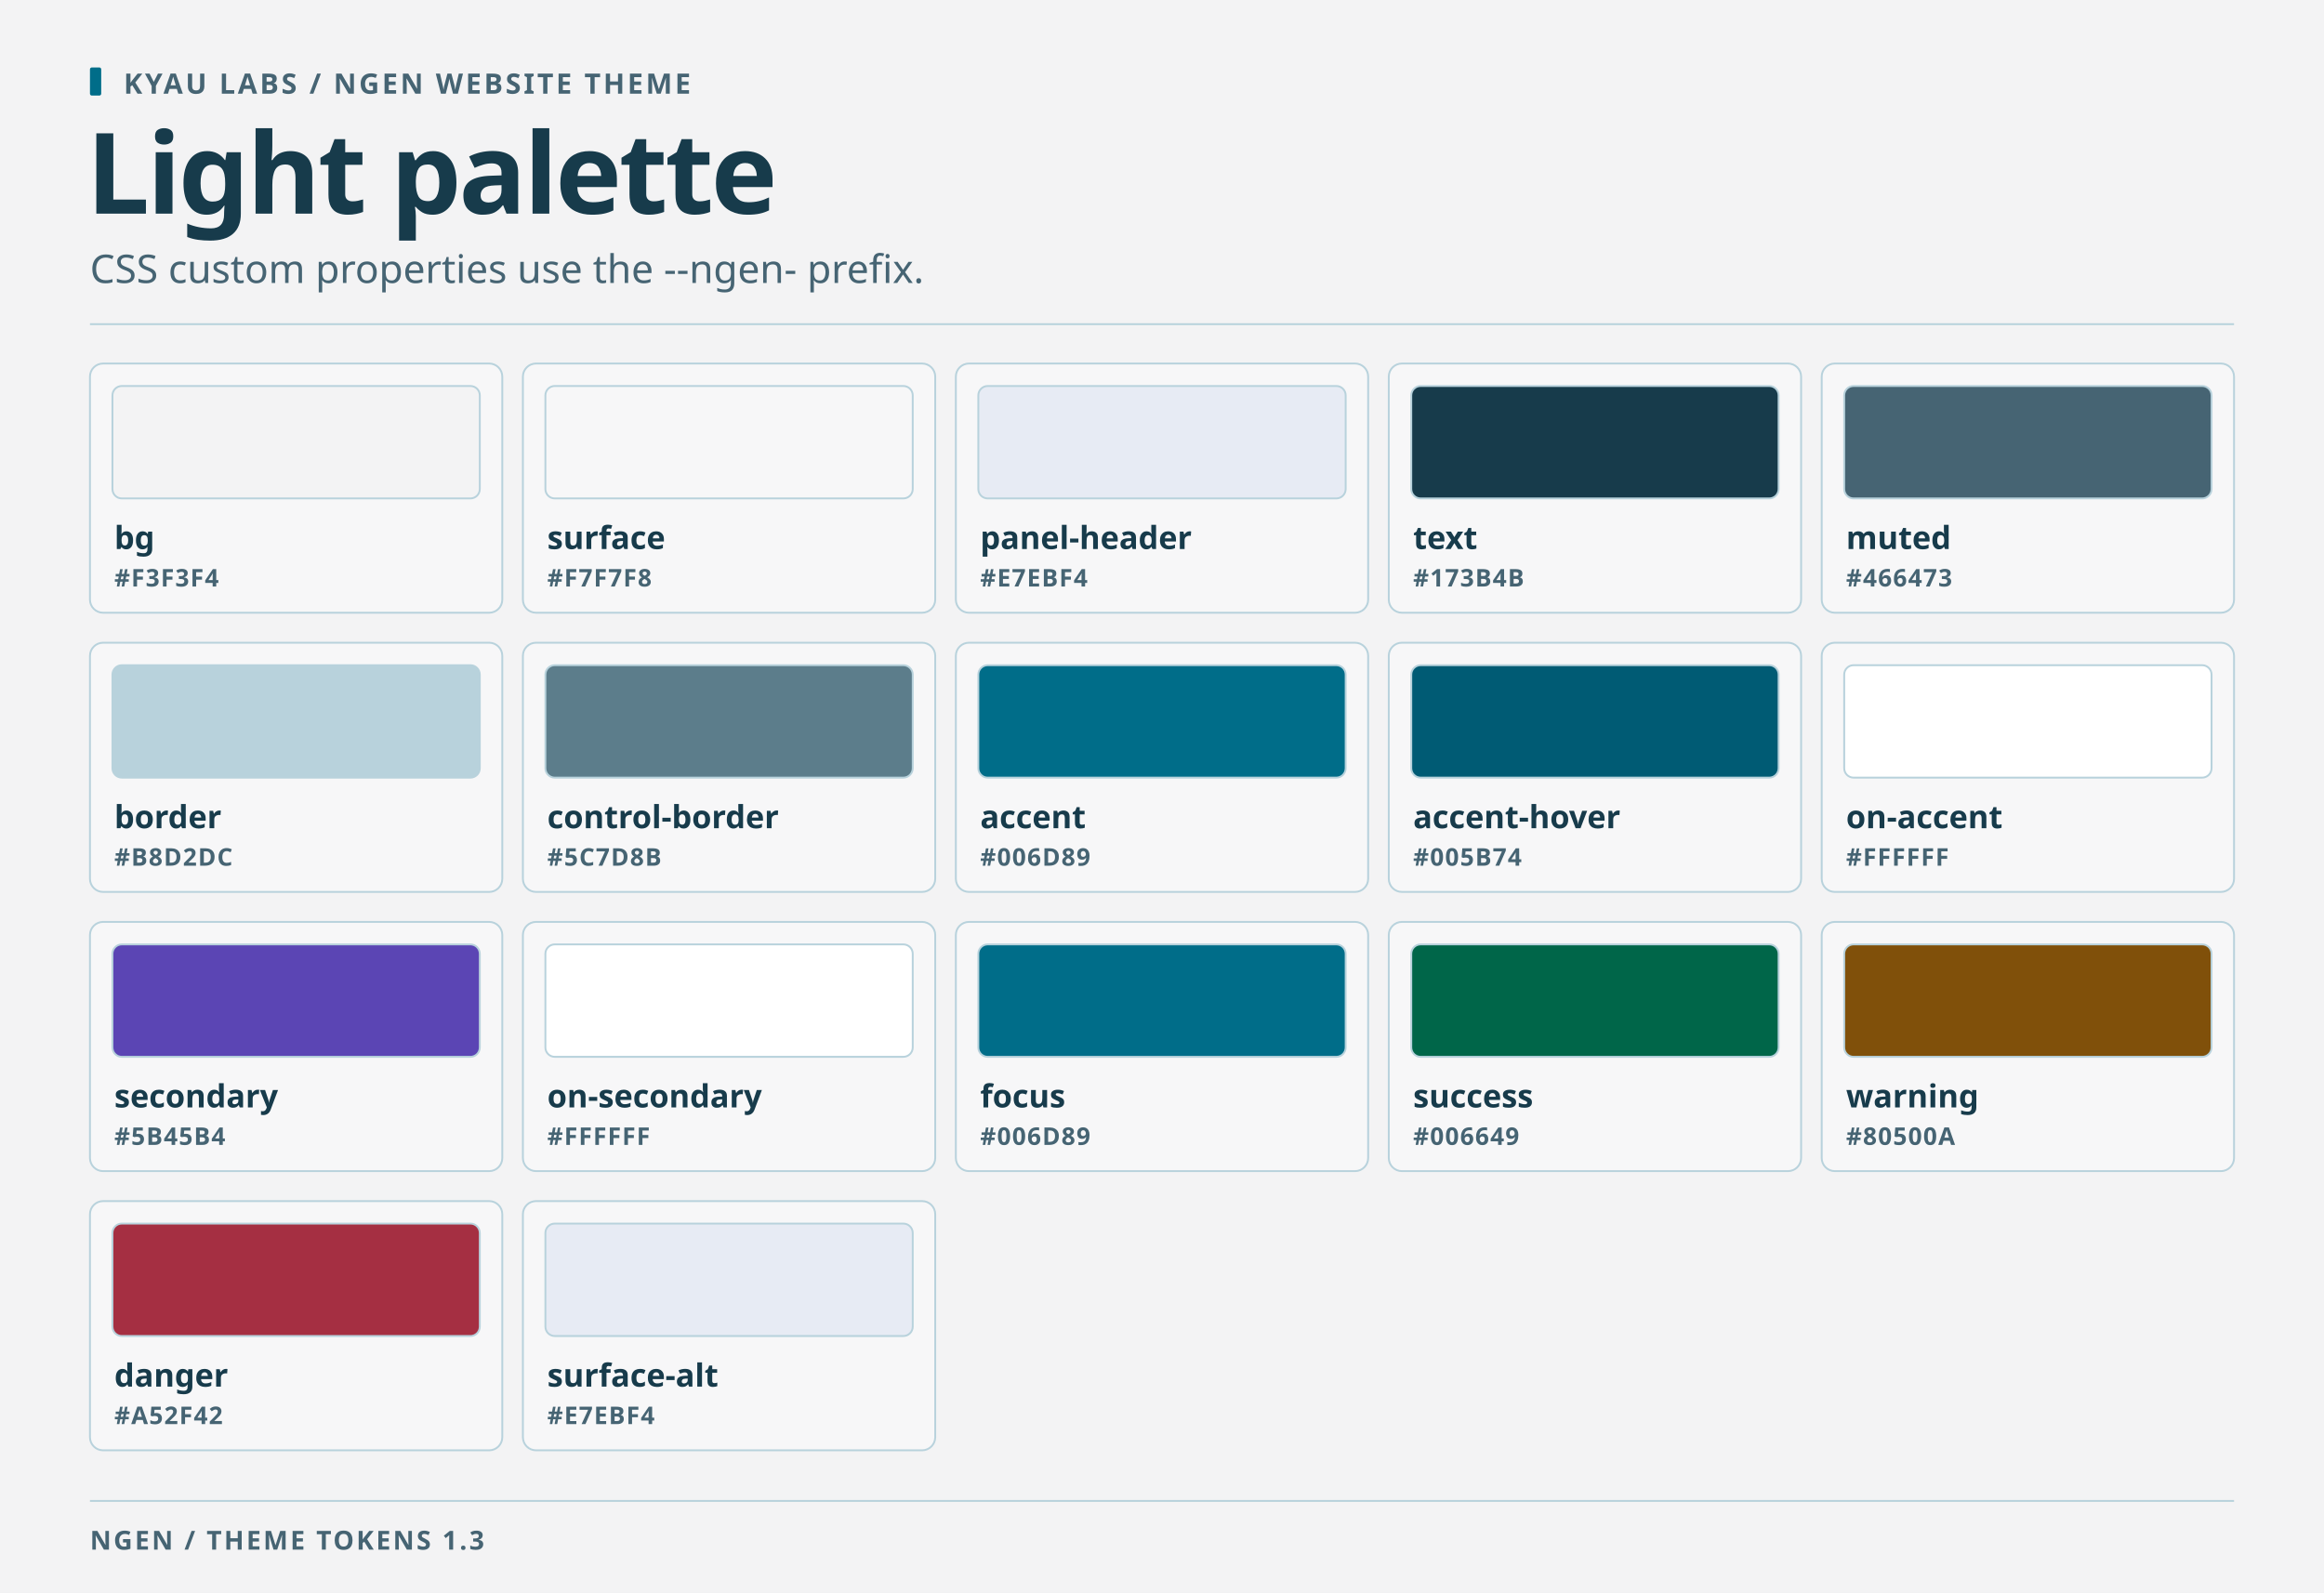
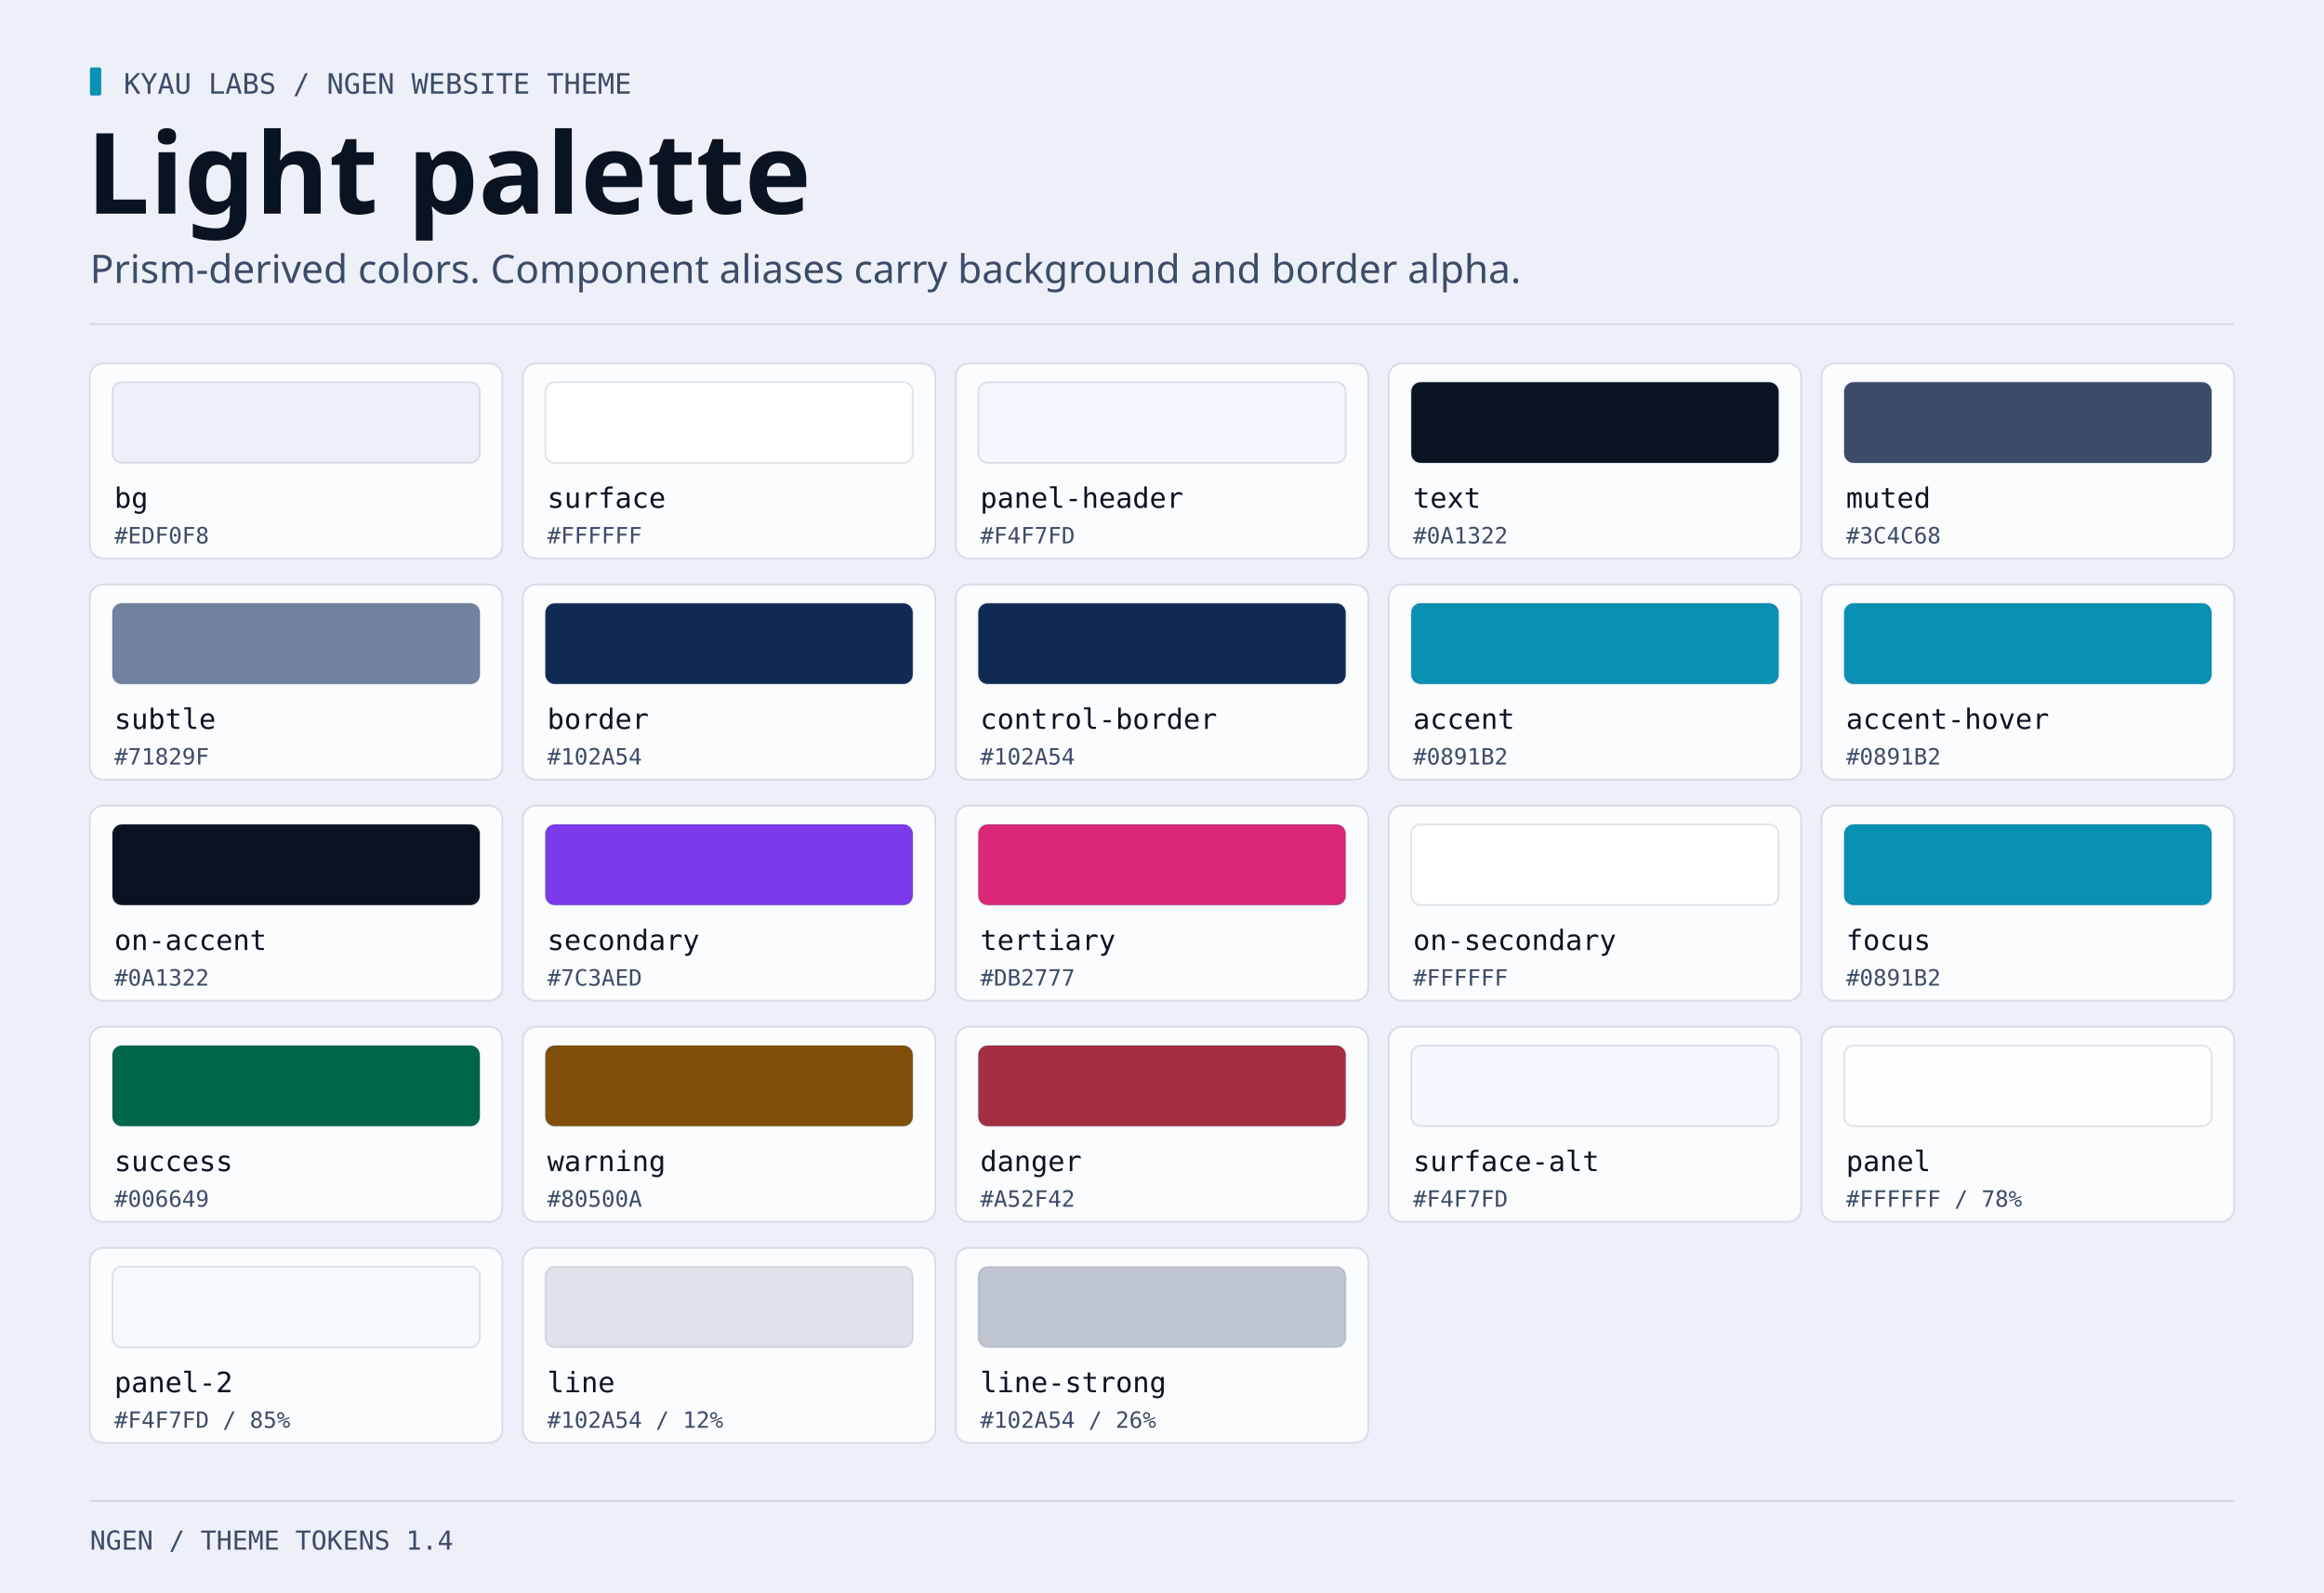
<svg xmlns="http://www.w3.org/2000/svg" viewBox="0 0 1240 850" width="1240" height="850" role="img" aria-labelledby="title">
-   <rect x="0" y="0" width="1240" height="850" rx="0" fill="#F3F3F4" stroke="none" />
-   <rect x="48" y="36" width="6" height="15" rx="1" fill="#006D89" stroke="none" />
-   <text x="66" y="50" fill="#466473" font-family="Adwaita Mono, sans-serif" font-size="15" font-weight="600" letter-spacing="1.4" text-anchor="start">KYAU LABS  /  NGEN WEBSITE THEME</text>
-   <text x="46" y="114" fill="#173B4B" font-family="Adwaita Sans, sans-serif" font-size="60" font-weight="700" letter-spacing="-1.5" text-anchor="start">Light palette</text>
-   <text x="48" y="151" fill="#466473" font-family="Adwaita Sans, sans-serif" font-size="21" font-weight="400" letter-spacing="0" text-anchor="start">CSS custom properties use the --ngen- prefix.</text>
-   <path d="M48 173H1192" stroke="#B8D2DC" />
-   <rect x="48" y="194" width="220" height="133" rx="7" fill="#F7F7F8" stroke="#B8D2DC" />
-   <rect x="60" y="206" width="196" height="60" rx="5" fill="#F3F3F4" stroke="#B8D2DC" />
-   <text x="61" y="293" fill="#173B4B" font-family="Adwaita Mono, sans-serif" font-size="17" font-weight="600" letter-spacing="0" text-anchor="start">bg</text>
-   <text x="61" y="313" fill="#466473" font-family="Adwaita Mono, sans-serif" font-size="13" font-weight="600" letter-spacing="0.6" text-anchor="start">#F3F3F4</text>
-   <rect x="279" y="194" width="220" height="133" rx="7" fill="#F7F7F8" stroke="#B8D2DC" />
-   <rect x="291" y="206" width="196" height="60" rx="5" fill="#F7F7F8" stroke="#B8D2DC" />
-   <text x="292" y="293" fill="#173B4B" font-family="Adwaita Mono, sans-serif" font-size="17" font-weight="600" letter-spacing="0" text-anchor="start">surface</text>
-   <text x="292" y="313" fill="#466473" font-family="Adwaita Mono, sans-serif" font-size="13" font-weight="600" letter-spacing="0.6" text-anchor="start">#F7F7F8</text>
-   <rect x="510" y="194" width="220" height="133" rx="7" fill="#F7F7F8" stroke="#B8D2DC" />
-   <rect x="522" y="206" width="196" height="60" rx="5" fill="#E7EBF4" stroke="#B8D2DC" />
-   <text x="523" y="293" fill="#173B4B" font-family="Adwaita Mono, sans-serif" font-size="17" font-weight="600" letter-spacing="0" text-anchor="start">panel-header</text>
-   <text x="523" y="313" fill="#466473" font-family="Adwaita Mono, sans-serif" font-size="13" font-weight="600" letter-spacing="0.6" text-anchor="start">#E7EBF4</text>
-   <rect x="741" y="194" width="220" height="133" rx="7" fill="#F7F7F8" stroke="#B8D2DC" />
-   <rect x="753" y="206" width="196" height="60" rx="5" fill="#173B4B" stroke="#B8D2DC" />
-   <text x="754" y="293" fill="#173B4B" font-family="Adwaita Mono, sans-serif" font-size="17" font-weight="600" letter-spacing="0" text-anchor="start">text</text>
-   <text x="754" y="313" fill="#466473" font-family="Adwaita Mono, sans-serif" font-size="13" font-weight="600" letter-spacing="0.6" text-anchor="start">#173B4B</text>
-   <rect x="972" y="194" width="220" height="133" rx="7" fill="#F7F7F8" stroke="#B8D2DC" />
-   <rect x="984" y="206" width="196" height="60" rx="5" fill="#466473" stroke="#B8D2DC" />
-   <text x="985" y="293" fill="#173B4B" font-family="Adwaita Mono, sans-serif" font-size="17" font-weight="600" letter-spacing="0" text-anchor="start">muted</text>
-   <text x="985" y="313" fill="#466473" font-family="Adwaita Mono, sans-serif" font-size="13" font-weight="600" letter-spacing="0.6" text-anchor="start">#466473</text>
-   <rect x="48" y="343" width="220" height="133" rx="7" fill="#F7F7F8" stroke="#B8D2DC" />
-   <rect x="60" y="355" width="196" height="60" rx="5" fill="#B8D2DC" stroke="#B8D2DC" />
-   <text x="61" y="442" fill="#173B4B" font-family="Adwaita Mono, sans-serif" font-size="17" font-weight="600" letter-spacing="0" text-anchor="start">border</text>
-   <text x="61" y="462" fill="#466473" font-family="Adwaita Mono, sans-serif" font-size="13" font-weight="600" letter-spacing="0.6" text-anchor="start">#B8D2DC</text>
-   <rect x="279" y="343" width="220" height="133" rx="7" fill="#F7F7F8" stroke="#B8D2DC" />
-   <rect x="291" y="355" width="196" height="60" rx="5" fill="#5C7D8B" stroke="#B8D2DC" />
-   <text x="292" y="442" fill="#173B4B" font-family="Adwaita Mono, sans-serif" font-size="17" font-weight="600" letter-spacing="0" text-anchor="start">control-border</text>
-   <text x="292" y="462" fill="#466473" font-family="Adwaita Mono, sans-serif" font-size="13" font-weight="600" letter-spacing="0.6" text-anchor="start">#5C7D8B</text>
-   <rect x="510" y="343" width="220" height="133" rx="7" fill="#F7F7F8" stroke="#B8D2DC" />
-   <rect x="522" y="355" width="196" height="60" rx="5" fill="#006D89" stroke="#B8D2DC" />
-   <text x="523" y="442" fill="#173B4B" font-family="Adwaita Mono, sans-serif" font-size="17" font-weight="600" letter-spacing="0" text-anchor="start">accent</text>
-   <text x="523" y="462" fill="#466473" font-family="Adwaita Mono, sans-serif" font-size="13" font-weight="600" letter-spacing="0.6" text-anchor="start">#006D89</text>
-   <rect x="741" y="343" width="220" height="133" rx="7" fill="#F7F7F8" stroke="#B8D2DC" />
-   <rect x="753" y="355" width="196" height="60" rx="5" fill="#005B74" stroke="#B8D2DC" />
-   <text x="754" y="442" fill="#173B4B" font-family="Adwaita Mono, sans-serif" font-size="17" font-weight="600" letter-spacing="0" text-anchor="start">accent-hover</text>
-   <text x="754" y="462" fill="#466473" font-family="Adwaita Mono, sans-serif" font-size="13" font-weight="600" letter-spacing="0.6" text-anchor="start">#005B74</text>
-   <rect x="972" y="343" width="220" height="133" rx="7" fill="#F7F7F8" stroke="#B8D2DC" />
-   <rect x="984" y="355" width="196" height="60" rx="5" fill="#FFFFFF" stroke="#B8D2DC" />
-   <text x="985" y="442" fill="#173B4B" font-family="Adwaita Mono, sans-serif" font-size="17" font-weight="600" letter-spacing="0" text-anchor="start">on-accent</text>
-   <text x="985" y="462" fill="#466473" font-family="Adwaita Mono, sans-serif" font-size="13" font-weight="600" letter-spacing="0.6" text-anchor="start">#FFFFFF</text>
-   <rect x="48" y="492" width="220" height="133" rx="7" fill="#F7F7F8" stroke="#B8D2DC" />
-   <rect x="60" y="504" width="196" height="60" rx="5" fill="#5B45B4" stroke="#B8D2DC" />
-   <text x="61" y="591" fill="#173B4B" font-family="Adwaita Mono, sans-serif" font-size="17" font-weight="600" letter-spacing="0" text-anchor="start">secondary</text>
-   <text x="61" y="611" fill="#466473" font-family="Adwaita Mono, sans-serif" font-size="13" font-weight="600" letter-spacing="0.6" text-anchor="start">#5B45B4</text>
-   <rect x="279" y="492" width="220" height="133" rx="7" fill="#F7F7F8" stroke="#B8D2DC" />
-   <rect x="291" y="504" width="196" height="60" rx="5" fill="#FFFFFF" stroke="#B8D2DC" />
-   <text x="292" y="591" fill="#173B4B" font-family="Adwaita Mono, sans-serif" font-size="17" font-weight="600" letter-spacing="0" text-anchor="start">on-secondary</text>
-   <text x="292" y="611" fill="#466473" font-family="Adwaita Mono, sans-serif" font-size="13" font-weight="600" letter-spacing="0.6" text-anchor="start">#FFFFFF</text>
-   <rect x="510" y="492" width="220" height="133" rx="7" fill="#F7F7F8" stroke="#B8D2DC" />
-   <rect x="522" y="504" width="196" height="60" rx="5" fill="#006D89" stroke="#B8D2DC" />
-   <text x="523" y="591" fill="#173B4B" font-family="Adwaita Mono, sans-serif" font-size="17" font-weight="600" letter-spacing="0" text-anchor="start">focus</text>
-   <text x="523" y="611" fill="#466473" font-family="Adwaita Mono, sans-serif" font-size="13" font-weight="600" letter-spacing="0.6" text-anchor="start">#006D89</text>
-   <rect x="741" y="492" width="220" height="133" rx="7" fill="#F7F7F8" stroke="#B8D2DC" />
-   <rect x="753" y="504" width="196" height="60" rx="5" fill="#006649" stroke="#B8D2DC" />
-   <text x="754" y="591" fill="#173B4B" font-family="Adwaita Mono, sans-serif" font-size="17" font-weight="600" letter-spacing="0" text-anchor="start">success</text>
-   <text x="754" y="611" fill="#466473" font-family="Adwaita Mono, sans-serif" font-size="13" font-weight="600" letter-spacing="0.6" text-anchor="start">#006649</text>
-   <rect x="972" y="492" width="220" height="133" rx="7" fill="#F7F7F8" stroke="#B8D2DC" />
-   <rect x="984" y="504" width="196" height="60" rx="5" fill="#80500A" stroke="#B8D2DC" />
-   <text x="985" y="591" fill="#173B4B" font-family="Adwaita Mono, sans-serif" font-size="17" font-weight="600" letter-spacing="0" text-anchor="start">warning</text>
-   <text x="985" y="611" fill="#466473" font-family="Adwaita Mono, sans-serif" font-size="13" font-weight="600" letter-spacing="0.6" text-anchor="start">#80500A</text>
-   <rect x="48" y="641" width="220" height="133" rx="7" fill="#F7F7F8" stroke="#B8D2DC" />
-   <rect x="60" y="653" width="196" height="60" rx="5" fill="#A52F42" stroke="#B8D2DC" />
-   <text x="61" y="740" fill="#173B4B" font-family="Adwaita Mono, sans-serif" font-size="17" font-weight="600" letter-spacing="0" text-anchor="start">danger</text>
-   <text x="61" y="760" fill="#466473" font-family="Adwaita Mono, sans-serif" font-size="13" font-weight="600" letter-spacing="0.6" text-anchor="start">#A52F42</text>
-   <rect x="279" y="641" width="220" height="133" rx="7" fill="#F7F7F8" stroke="#B8D2DC" />
-   <rect x="291" y="653" width="196" height="60" rx="5" fill="#E7EBF4" stroke="#B8D2DC" />
-   <text x="292" y="740" fill="#173B4B" font-family="Adwaita Mono, sans-serif" font-size="17" font-weight="600" letter-spacing="0" text-anchor="start">surface-alt</text>
-   <text x="292" y="760" fill="#466473" font-family="Adwaita Mono, sans-serif" font-size="13" font-weight="600" letter-spacing="0.6" text-anchor="start">#E7EBF4</text>
-   <path d="M48 801H1192" stroke="#B8D2DC" />
-   <text x="48" y="827" fill="#466473" font-family="Adwaita Mono, sans-serif" font-size="14" font-weight="600" letter-spacing="1.2" text-anchor="start">NGEN  /  THEME TOKENS 1.3</text>
+   <rect width="1240" height="850" fill="#EDF0F8" />
+   <rect x="48" y="36" width="6" height="15" rx="1" fill="#0891B2" />
+   <text x="66" y="50" fill="#3C4C68" font-family="Operator Mono, monospace" font-size="15" font-weight="500">KYAU LABS / NGEN WEBSITE THEME</text>
+   <text x="46" y="114" fill="#0A1322" font-family="Neo Sans Pro, sans-serif" font-size="60" font-weight="700">Light palette</text>
+   <text x="48" y="151" fill="#3C4C68" font-family="Neo Sans Pro, sans-serif" font-size="21" font-weight="400">Prism-derived colors. Component aliases carry background and border alpha.</text>
+   <path d="M48 173H1192M48 801H1192" stroke="#102A54" stroke-opacity="0.12" />
+   <rect x="48" y="194" width="220" height="104" rx="7" fill="#FFFFFF" fill-opacity="0.78" stroke="#102A54" stroke-opacity="0.12" />
+   <rect x="60" y="204" width="196" height="43" rx="5" fill="#EDF0F8" stroke="#102A54" stroke-opacity="0.12" />
+   <text x="61" y="271" fill="#0A1322" font-family="Operator Mono, monospace" font-size="15" font-weight="500">bg</text>
+   <text x="61" y="290" fill="#3C4C68" font-family="Operator Mono, monospace" font-size="12" font-weight="500">#EDF0F8</text>
+   <rect x="279" y="194" width="220" height="104" rx="7" fill="#FFFFFF" fill-opacity="0.78" stroke="#102A54" stroke-opacity="0.12" />
+   <rect x="291" y="204" width="196" height="43" rx="5" fill="#FFFFFF" stroke="#102A54" stroke-opacity="0.12" />
+   <text x="292" y="271" fill="#0A1322" font-family="Operator Mono, monospace" font-size="15" font-weight="500">surface</text>
+   <text x="292" y="290" fill="#3C4C68" font-family="Operator Mono, monospace" font-size="12" font-weight="500">#FFFFFF</text>
+   <rect x="510" y="194" width="220" height="104" rx="7" fill="#FFFFFF" fill-opacity="0.78" stroke="#102A54" stroke-opacity="0.12" />
+   <rect x="522" y="204" width="196" height="43" rx="5" fill="#F4F7FD" stroke="#102A54" stroke-opacity="0.12" />
+   <text x="523" y="271" fill="#0A1322" font-family="Operator Mono, monospace" font-size="15" font-weight="500">panel-header</text>
+   <text x="523" y="290" fill="#3C4C68" font-family="Operator Mono, monospace" font-size="12" font-weight="500">#F4F7FD</text>
+   <rect x="741" y="194" width="220" height="104" rx="7" fill="#FFFFFF" fill-opacity="0.78" stroke="#102A54" stroke-opacity="0.12" />
+   <rect x="753" y="204" width="196" height="43" rx="5" fill="#0A1322" stroke="#102A54" stroke-opacity="0.12" />
+   <text x="754" y="271" fill="#0A1322" font-family="Operator Mono, monospace" font-size="15" font-weight="500">text</text>
+   <text x="754" y="290" fill="#3C4C68" font-family="Operator Mono, monospace" font-size="12" font-weight="500">#0A1322</text>
+   <rect x="972" y="194" width="220" height="104" rx="7" fill="#FFFFFF" fill-opacity="0.78" stroke="#102A54" stroke-opacity="0.12" />
+   <rect x="984" y="204" width="196" height="43" rx="5" fill="#3C4C68" stroke="#102A54" stroke-opacity="0.12" />
+   <text x="985" y="271" fill="#0A1322" font-family="Operator Mono, monospace" font-size="15" font-weight="500">muted</text>
+   <text x="985" y="290" fill="#3C4C68" font-family="Operator Mono, monospace" font-size="12" font-weight="500">#3C4C68</text>
+   <rect x="48" y="312" width="220" height="104" rx="7" fill="#FFFFFF" fill-opacity="0.78" stroke="#102A54" stroke-opacity="0.12" />
+   <rect x="60" y="322" width="196" height="43" rx="5" fill="#71829F" stroke="#102A54" stroke-opacity="0.12" />
+   <text x="61" y="389" fill="#0A1322" font-family="Operator Mono, monospace" font-size="15" font-weight="500">subtle</text>
+   <text x="61" y="408" fill="#3C4C68" font-family="Operator Mono, monospace" font-size="12" font-weight="500">#71829F</text>
+   <rect x="279" y="312" width="220" height="104" rx="7" fill="#FFFFFF" fill-opacity="0.78" stroke="#102A54" stroke-opacity="0.12" />
+   <rect x="291" y="322" width="196" height="43" rx="5" fill="#102A54" stroke="#102A54" stroke-opacity="0.12" />
+   <text x="292" y="389" fill="#0A1322" font-family="Operator Mono, monospace" font-size="15" font-weight="500">border</text>
+   <text x="292" y="408" fill="#3C4C68" font-family="Operator Mono, monospace" font-size="12" font-weight="500">#102A54</text>
+   <rect x="510" y="312" width="220" height="104" rx="7" fill="#FFFFFF" fill-opacity="0.78" stroke="#102A54" stroke-opacity="0.12" />
+   <rect x="522" y="322" width="196" height="43" rx="5" fill="#102A54" stroke="#102A54" stroke-opacity="0.12" />
+   <text x="523" y="389" fill="#0A1322" font-family="Operator Mono, monospace" font-size="15" font-weight="500">control-border</text>
+   <text x="523" y="408" fill="#3C4C68" font-family="Operator Mono, monospace" font-size="12" font-weight="500">#102A54</text>
+   <rect x="741" y="312" width="220" height="104" rx="7" fill="#FFFFFF" fill-opacity="0.78" stroke="#102A54" stroke-opacity="0.12" />
+   <rect x="753" y="322" width="196" height="43" rx="5" fill="#0891B2" stroke="#102A54" stroke-opacity="0.12" />
+   <text x="754" y="389" fill="#0A1322" font-family="Operator Mono, monospace" font-size="15" font-weight="500">accent</text>
+   <text x="754" y="408" fill="#3C4C68" font-family="Operator Mono, monospace" font-size="12" font-weight="500">#0891B2</text>
+   <rect x="972" y="312" width="220" height="104" rx="7" fill="#FFFFFF" fill-opacity="0.78" stroke="#102A54" stroke-opacity="0.12" />
+   <rect x="984" y="322" width="196" height="43" rx="5" fill="#0891B2" stroke="#102A54" stroke-opacity="0.12" />
+   <text x="985" y="389" fill="#0A1322" font-family="Operator Mono, monospace" font-size="15" font-weight="500">accent-hover</text>
+   <text x="985" y="408" fill="#3C4C68" font-family="Operator Mono, monospace" font-size="12" font-weight="500">#0891B2</text>
+   <rect x="48" y="430" width="220" height="104" rx="7" fill="#FFFFFF" fill-opacity="0.78" stroke="#102A54" stroke-opacity="0.12" />
+   <rect x="60" y="440" width="196" height="43" rx="5" fill="#0A1322" stroke="#102A54" stroke-opacity="0.12" />
+   <text x="61" y="507" fill="#0A1322" font-family="Operator Mono, monospace" font-size="15" font-weight="500">on-accent</text>
+   <text x="61" y="526" fill="#3C4C68" font-family="Operator Mono, monospace" font-size="12" font-weight="500">#0A1322</text>
+   <rect x="279" y="430" width="220" height="104" rx="7" fill="#FFFFFF" fill-opacity="0.78" stroke="#102A54" stroke-opacity="0.12" />
+   <rect x="291" y="440" width="196" height="43" rx="5" fill="#7C3AED" stroke="#102A54" stroke-opacity="0.12" />
+   <text x="292" y="507" fill="#0A1322" font-family="Operator Mono, monospace" font-size="15" font-weight="500">secondary</text>
+   <text x="292" y="526" fill="#3C4C68" font-family="Operator Mono, monospace" font-size="12" font-weight="500">#7C3AED</text>
+   <rect x="510" y="430" width="220" height="104" rx="7" fill="#FFFFFF" fill-opacity="0.78" stroke="#102A54" stroke-opacity="0.12" />
+   <rect x="522" y="440" width="196" height="43" rx="5" fill="#DB2777" stroke="#102A54" stroke-opacity="0.12" />
+   <text x="523" y="507" fill="#0A1322" font-family="Operator Mono, monospace" font-size="15" font-weight="500">tertiary</text>
+   <text x="523" y="526" fill="#3C4C68" font-family="Operator Mono, monospace" font-size="12" font-weight="500">#DB2777</text>
+   <rect x="741" y="430" width="220" height="104" rx="7" fill="#FFFFFF" fill-opacity="0.78" stroke="#102A54" stroke-opacity="0.12" />
+   <rect x="753" y="440" width="196" height="43" rx="5" fill="#FFFFFF" stroke="#102A54" stroke-opacity="0.12" />
+   <text x="754" y="507" fill="#0A1322" font-family="Operator Mono, monospace" font-size="15" font-weight="500">on-secondary</text>
+   <text x="754" y="526" fill="#3C4C68" font-family="Operator Mono, monospace" font-size="12" font-weight="500">#FFFFFF</text>
+   <rect x="972" y="430" width="220" height="104" rx="7" fill="#FFFFFF" fill-opacity="0.78" stroke="#102A54" stroke-opacity="0.12" />
+   <rect x="984" y="440" width="196" height="43" rx="5" fill="#0891B2" stroke="#102A54" stroke-opacity="0.12" />
+   <text x="985" y="507" fill="#0A1322" font-family="Operator Mono, monospace" font-size="15" font-weight="500">focus</text>
+   <text x="985" y="526" fill="#3C4C68" font-family="Operator Mono, monospace" font-size="12" font-weight="500">#0891B2</text>
+   <rect x="48" y="548" width="220" height="104" rx="7" fill="#FFFFFF" fill-opacity="0.78" stroke="#102A54" stroke-opacity="0.12" />
+   <rect x="60" y="558" width="196" height="43" rx="5" fill="#006649" stroke="#102A54" stroke-opacity="0.12" />
+   <text x="61" y="625" fill="#0A1322" font-family="Operator Mono, monospace" font-size="15" font-weight="500">success</text>
+   <text x="61" y="644" fill="#3C4C68" font-family="Operator Mono, monospace" font-size="12" font-weight="500">#006649</text>
+   <rect x="279" y="548" width="220" height="104" rx="7" fill="#FFFFFF" fill-opacity="0.78" stroke="#102A54" stroke-opacity="0.12" />
+   <rect x="291" y="558" width="196" height="43" rx="5" fill="#80500A" stroke="#102A54" stroke-opacity="0.12" />
+   <text x="292" y="625" fill="#0A1322" font-family="Operator Mono, monospace" font-size="15" font-weight="500">warning</text>
+   <text x="292" y="644" fill="#3C4C68" font-family="Operator Mono, monospace" font-size="12" font-weight="500">#80500A</text>
+   <rect x="510" y="548" width="220" height="104" rx="7" fill="#FFFFFF" fill-opacity="0.78" stroke="#102A54" stroke-opacity="0.12" />
+   <rect x="522" y="558" width="196" height="43" rx="5" fill="#A52F42" stroke="#102A54" stroke-opacity="0.12" />
+   <text x="523" y="625" fill="#0A1322" font-family="Operator Mono, monospace" font-size="15" font-weight="500">danger</text>
+   <text x="523" y="644" fill="#3C4C68" font-family="Operator Mono, monospace" font-size="12" font-weight="500">#A52F42</text>
+   <rect x="741" y="548" width="220" height="104" rx="7" fill="#FFFFFF" fill-opacity="0.78" stroke="#102A54" stroke-opacity="0.12" />
+   <rect x="753" y="558" width="196" height="43" rx="5" fill="#F4F7FD" stroke="#102A54" stroke-opacity="0.12" />
+   <text x="754" y="625" fill="#0A1322" font-family="Operator Mono, monospace" font-size="15" font-weight="500">surface-alt</text>
+   <text x="754" y="644" fill="#3C4C68" font-family="Operator Mono, monospace" font-size="12" font-weight="500">#F4F7FD</text>
+   <rect x="972" y="548" width="220" height="104" rx="7" fill="#FFFFFF" fill-opacity="0.78" stroke="#102A54" stroke-opacity="0.12" />
+   <rect x="984" y="558" width="196" height="43" rx="5" fill="#FFFFFF" fill-opacity="0.78" stroke="#102A54" stroke-opacity="0.12" />
+   <text x="985" y="625" fill="#0A1322" font-family="Operator Mono, monospace" font-size="15" font-weight="500">panel</text>
+   <text x="985" y="644" fill="#3C4C68" font-family="Operator Mono, monospace" font-size="12" font-weight="500">#FFFFFF / 78%</text>
+   <rect x="48" y="666" width="220" height="104" rx="7" fill="#FFFFFF" fill-opacity="0.78" stroke="#102A54" stroke-opacity="0.12" />
+   <rect x="60" y="676" width="196" height="43" rx="5" fill="#F4F7FD" fill-opacity="0.85" stroke="#102A54" stroke-opacity="0.12" />
+   <text x="61" y="743" fill="#0A1322" font-family="Operator Mono, monospace" font-size="15" font-weight="500">panel-2</text>
+   <text x="61" y="762" fill="#3C4C68" font-family="Operator Mono, monospace" font-size="12" font-weight="500">#F4F7FD / 85%</text>
+   <rect x="279" y="666" width="220" height="104" rx="7" fill="#FFFFFF" fill-opacity="0.78" stroke="#102A54" stroke-opacity="0.12" />
+   <rect x="291" y="676" width="196" height="43" rx="5" fill="#102A54" fill-opacity="0.12" stroke="#102A54" stroke-opacity="0.12" />
+   <text x="292" y="743" fill="#0A1322" font-family="Operator Mono, monospace" font-size="15" font-weight="500">line</text>
+   <text x="292" y="762" fill="#3C4C68" font-family="Operator Mono, monospace" font-size="12" font-weight="500">#102A54 / 12%</text>
+   <rect x="510" y="666" width="220" height="104" rx="7" fill="#FFFFFF" fill-opacity="0.78" stroke="#102A54" stroke-opacity="0.12" />
+   <rect x="522" y="676" width="196" height="43" rx="5" fill="#102A54" fill-opacity="0.26" stroke="#102A54" stroke-opacity="0.12" />
+   <text x="523" y="743" fill="#0A1322" font-family="Operator Mono, monospace" font-size="15" font-weight="500">line-strong</text>
+   <text x="523" y="762" fill="#3C4C68" font-family="Operator Mono, monospace" font-size="12" font-weight="500">#102A54 / 26%</text>
+   <text x="48" y="827" fill="#3C4C68" font-family="Operator Mono, monospace" font-size="14" font-weight="500">NGEN / THEME TOKENS 1.4</text>
</svg>
